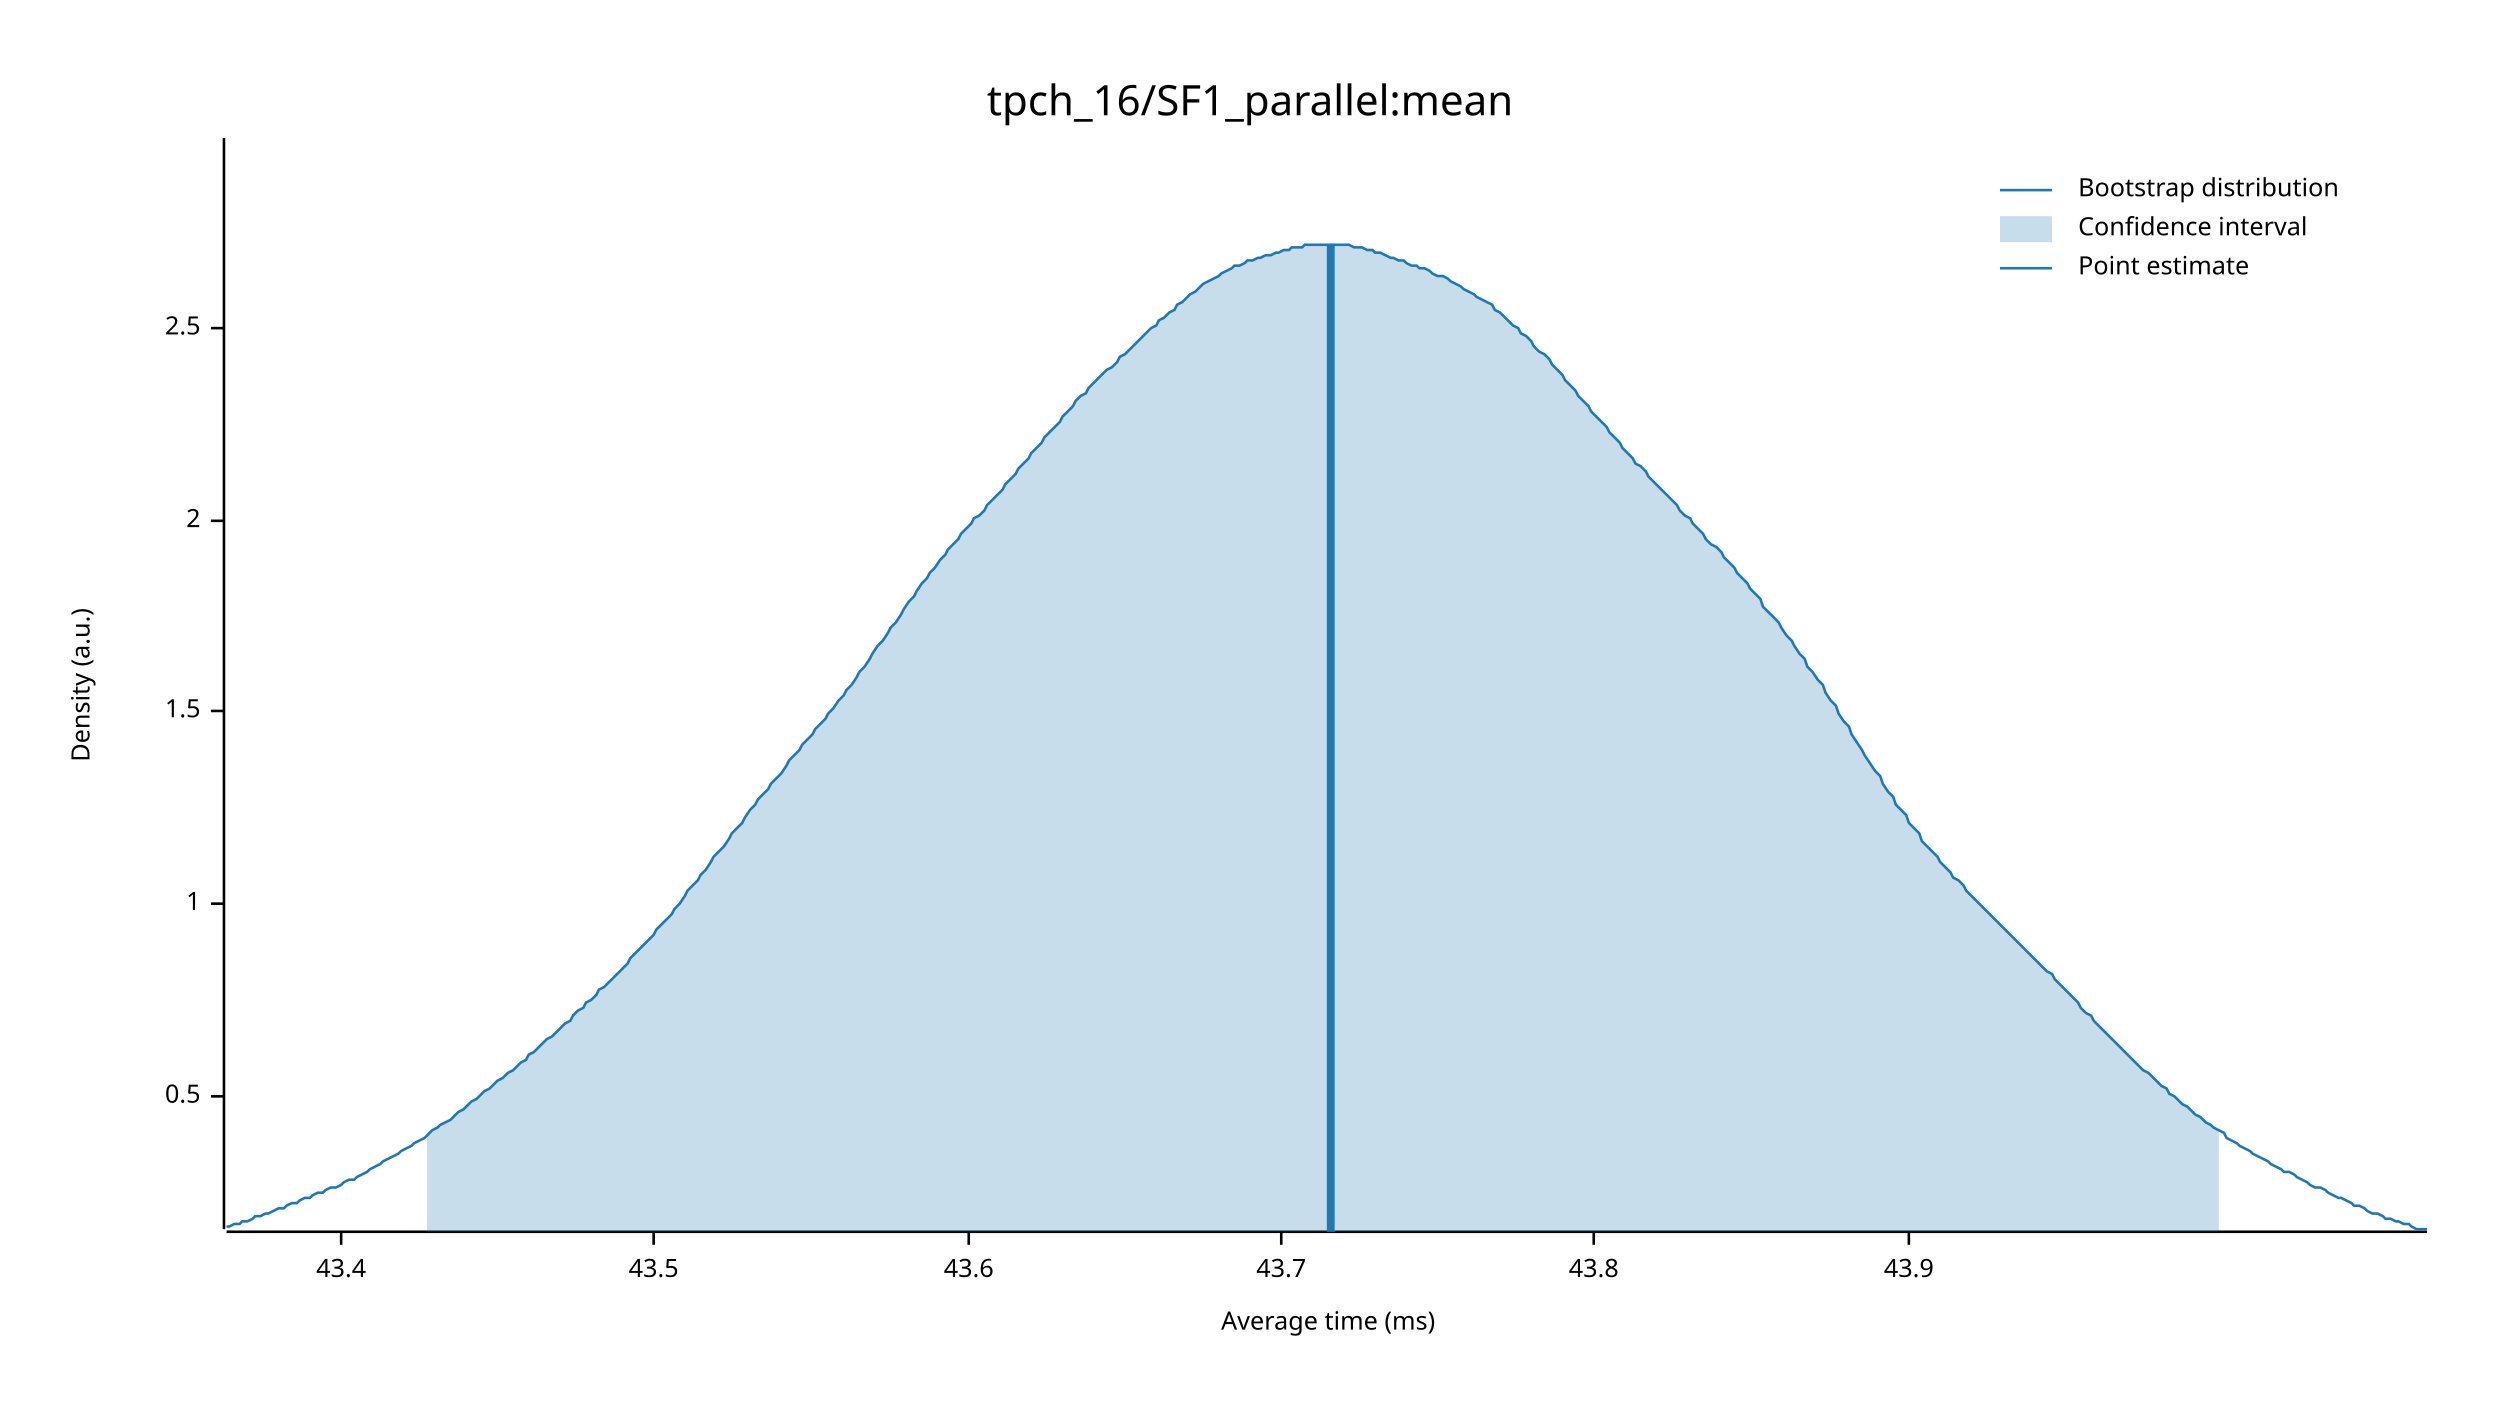
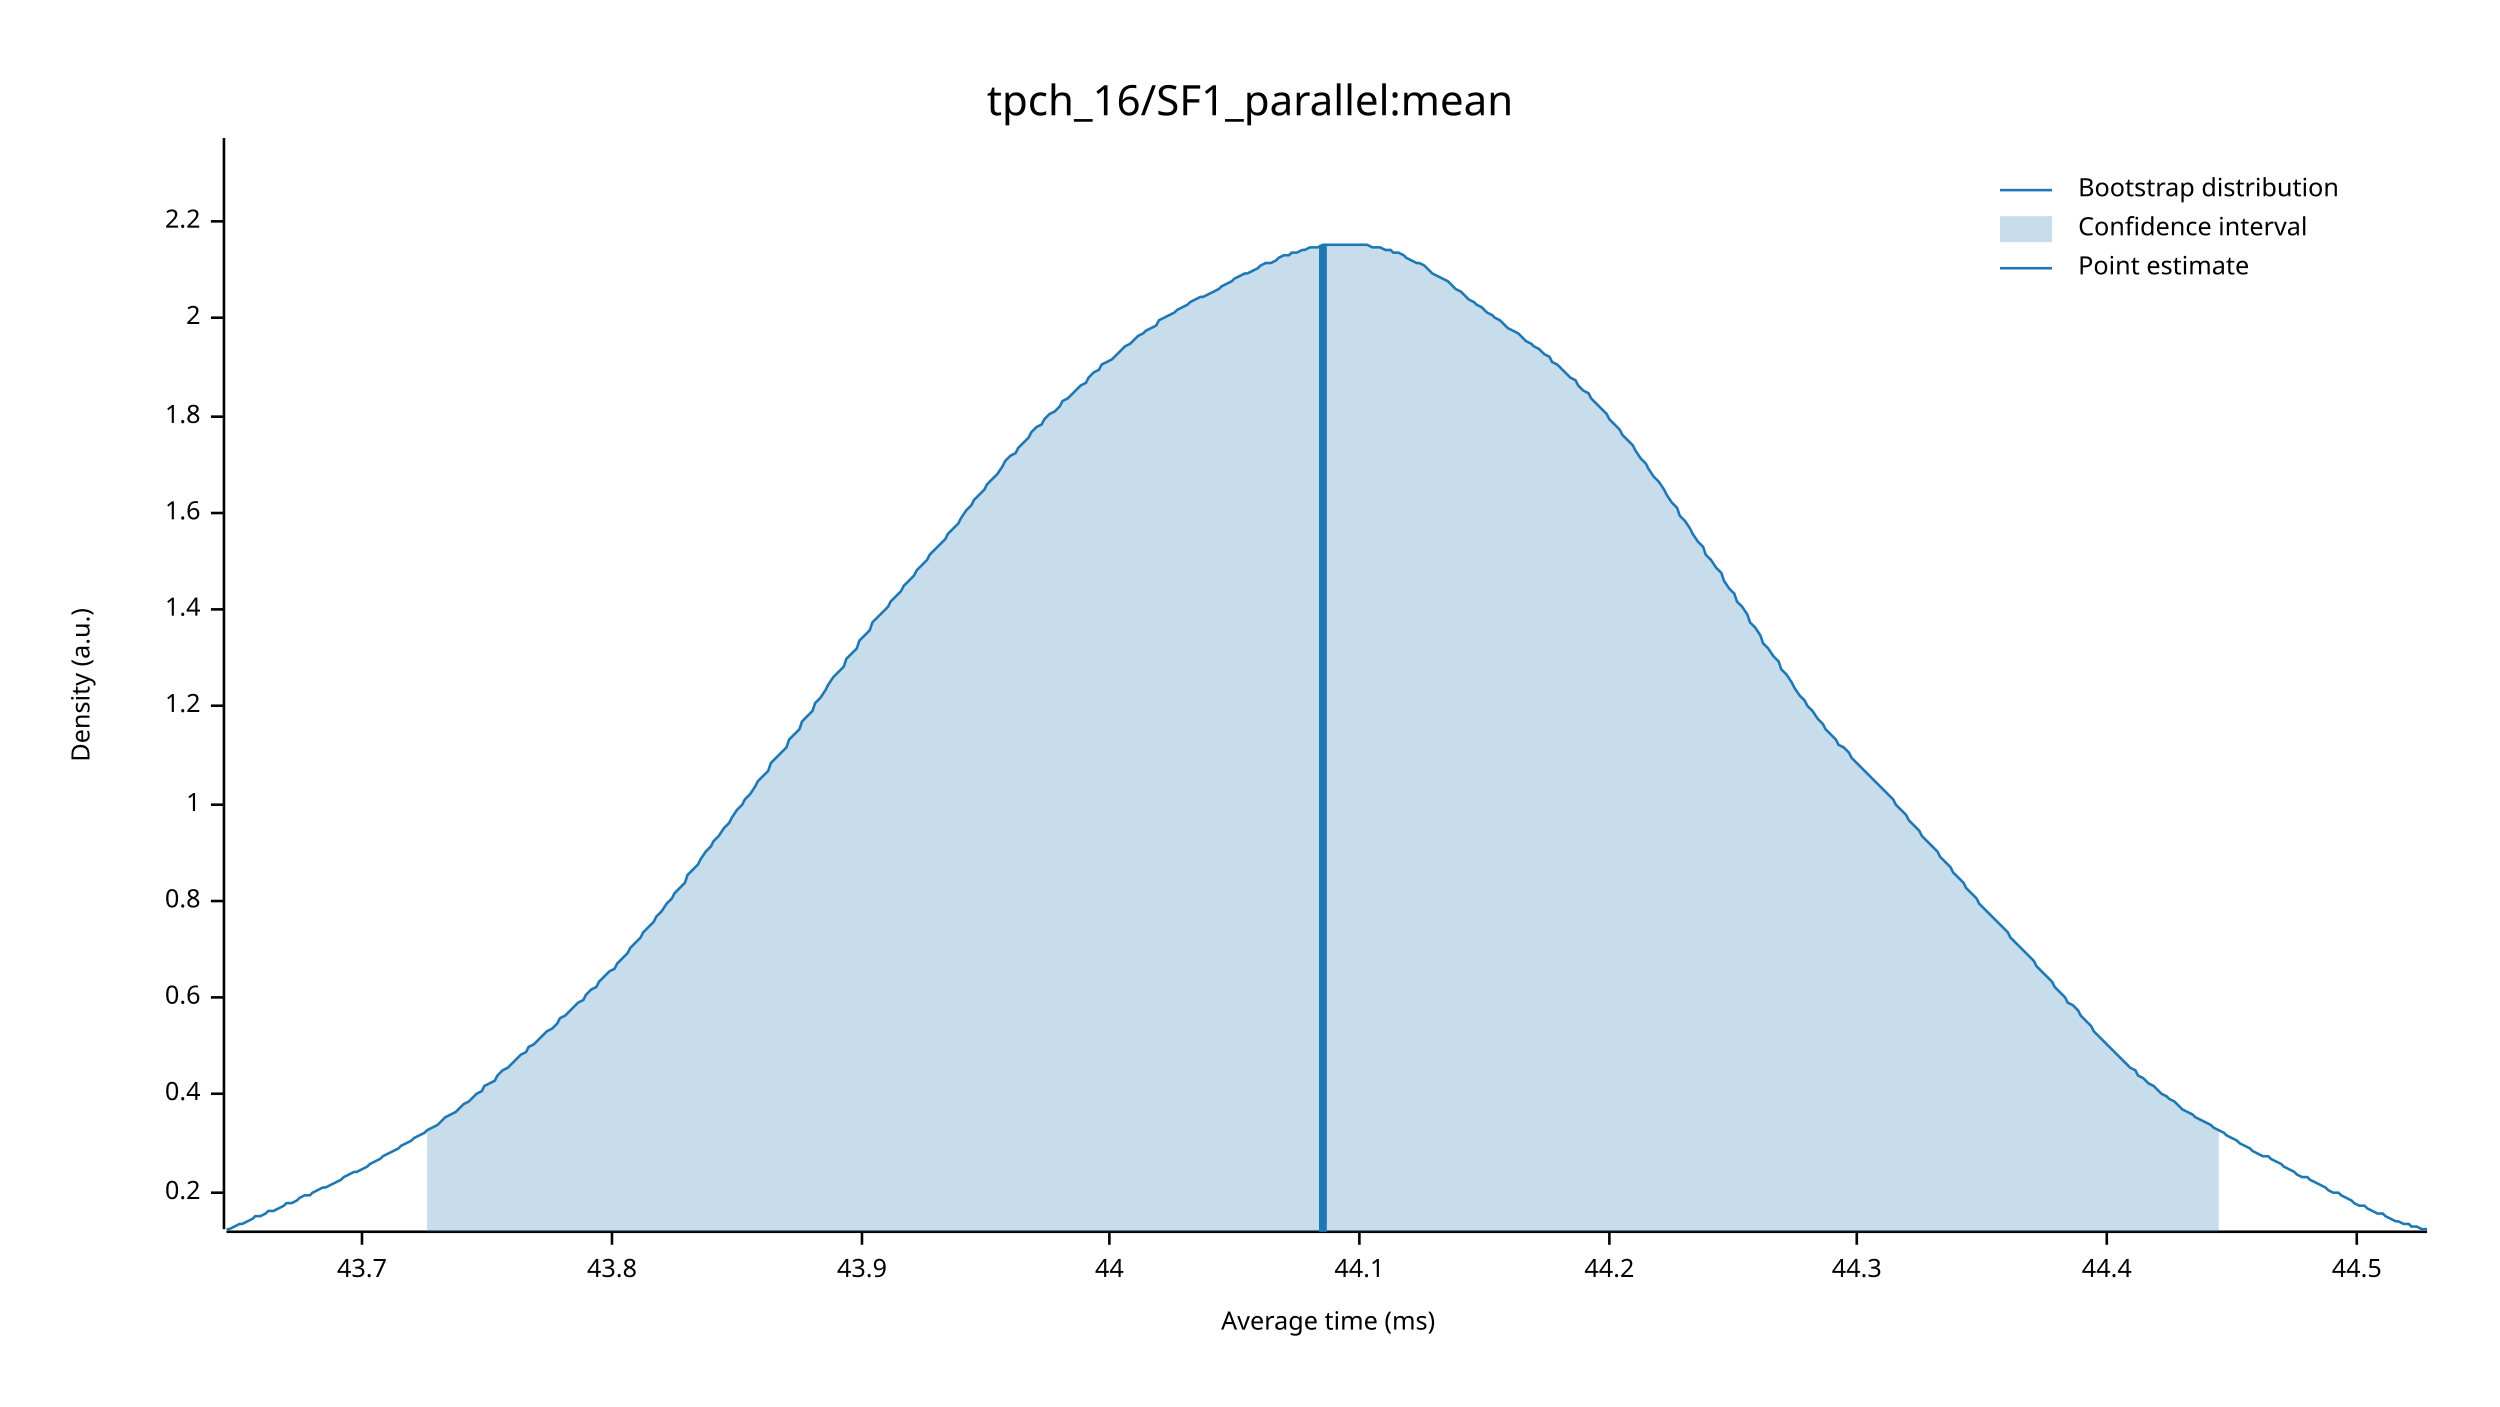
<svg xmlns="http://www.w3.org/2000/svg" width="960" height="540" viewBox="0 0 960 540">
  <text x="480" y="32" dy="0.76em" text-anchor="middle" font-family="sans-serif" font-size="16.129" opacity="1" fill="#000000">
tpch_16/SF1_parallel:mean
</text>
  <text x="27" y="263" dy="0.76em" text-anchor="middle" font-family="sans-serif" font-size="9.677" opacity="1" fill="#000000" transform="rotate(270, 27, 263)">
Density (a.u.)
</text>
  <text x="510" y="513" dy="-0.5ex" text-anchor="middle" font-family="sans-serif" font-size="9.677" opacity="1" fill="#000000">
Average time (ms)
</text>
  <polyline fill="none" opacity="1" stroke="#000000" stroke-width="1" points="86,53 86,472 " />
-   <text x="77" y="421" dy="0.5ex" text-anchor="end" font-family="sans-serif" font-size="9.677" opacity="1" fill="#000000">
- 0.5
+   <text x="77" y="458" dy="0.5ex" text-anchor="end" font-family="sans-serif" font-size="9.677" opacity="1" fill="#000000">
+ 0.2
</text>
-   <polyline fill="none" opacity="1" stroke="#000000" stroke-width="1" points="81,421 86,421 " />
-   <text x="77" y="347" dy="0.5ex" text-anchor="end" font-family="sans-serif" font-size="9.677" opacity="1" fill="#000000">
+   <polyline fill="none" opacity="1" stroke="#000000" stroke-width="1" points="81,458 86,458 " />
+   <text x="77" y="420" dy="0.5ex" text-anchor="end" font-family="sans-serif" font-size="9.677" opacity="1" fill="#000000">
+ 0.4
+ </text>
+   <polyline fill="none" opacity="1" stroke="#000000" stroke-width="1" points="81,420 86,420 " />
+   <text x="77" y="383" dy="0.5ex" text-anchor="end" font-family="sans-serif" font-size="9.677" opacity="1" fill="#000000">
+ 0.6
+ </text>
+   <polyline fill="none" opacity="1" stroke="#000000" stroke-width="1" points="81,383 86,383 " />
+   <text x="77" y="346" dy="0.5ex" text-anchor="end" font-family="sans-serif" font-size="9.677" opacity="1" fill="#000000">
+ 0.8
+ </text>
+   <polyline fill="none" opacity="1" stroke="#000000" stroke-width="1" points="81,346 86,346 " />
+   <text x="77" y="309" dy="0.5ex" text-anchor="end" font-family="sans-serif" font-size="9.677" opacity="1" fill="#000000">
1
</text>
-   <polyline fill="none" opacity="1" stroke="#000000" stroke-width="1" points="81,347 86,347 " />
-   <text x="77" y="273" dy="0.5ex" text-anchor="end" font-family="sans-serif" font-size="9.677" opacity="1" fill="#000000">
- 1.5
+   <polyline fill="none" opacity="1" stroke="#000000" stroke-width="1" points="81,309 86,309 " />
+   <text x="77" y="271" dy="0.5ex" text-anchor="end" font-family="sans-serif" font-size="9.677" opacity="1" fill="#000000">
+ 1.2
</text>
-   <polyline fill="none" opacity="1" stroke="#000000" stroke-width="1" points="81,273 86,273 " />
-   <text x="77" y="200" dy="0.5ex" text-anchor="end" font-family="sans-serif" font-size="9.677" opacity="1" fill="#000000">
+   <polyline fill="none" opacity="1" stroke="#000000" stroke-width="1" points="81,271 86,271 " />
+   <text x="77" y="234" dy="0.5ex" text-anchor="end" font-family="sans-serif" font-size="9.677" opacity="1" fill="#000000">
+ 1.4
+ </text>
+   <polyline fill="none" opacity="1" stroke="#000000" stroke-width="1" points="81,234 86,234 " />
+   <text x="77" y="197" dy="0.5ex" text-anchor="end" font-family="sans-serif" font-size="9.677" opacity="1" fill="#000000">
+ 1.6
+ </text>
+   <polyline fill="none" opacity="1" stroke="#000000" stroke-width="1" points="81,197 86,197 " />
+   <text x="77" y="160" dy="0.5ex" text-anchor="end" font-family="sans-serif" font-size="9.677" opacity="1" fill="#000000">
+ 1.8
+ </text>
+   <polyline fill="none" opacity="1" stroke="#000000" stroke-width="1" points="81,160 86,160 " />
+   <text x="77" y="122" dy="0.5ex" text-anchor="end" font-family="sans-serif" font-size="9.677" opacity="1" fill="#000000">
2
</text>
-   <polyline fill="none" opacity="1" stroke="#000000" stroke-width="1" points="81,200 86,200 " />
-   <text x="77" y="126" dy="0.5ex" text-anchor="end" font-family="sans-serif" font-size="9.677" opacity="1" fill="#000000">
- 2.5
+   <polyline fill="none" opacity="1" stroke="#000000" stroke-width="1" points="81,122 86,122 " />
+   <text x="77" y="85" dy="0.5ex" text-anchor="end" font-family="sans-serif" font-size="9.677" opacity="1" fill="#000000">
+ 2.2
</text>
-   <polyline fill="none" opacity="1" stroke="#000000" stroke-width="1" points="81,126 86,126 " />
+   <polyline fill="none" opacity="1" stroke="#000000" stroke-width="1" points="81,85 86,85 " />
  <polyline fill="none" opacity="1" stroke="#000000" stroke-width="1" points="87,473 932,473 " />
-   <text x="131" y="483" dy="0.76em" text-anchor="middle" font-family="sans-serif" font-size="9.677" opacity="1" fill="#000000">
- 43.4
- </text>
-   <polyline fill="none" opacity="1" stroke="#000000" stroke-width="1" points="131,473 131,478 " />
-   <text x="251" y="483" dy="0.76em" text-anchor="middle" font-family="sans-serif" font-size="9.677" opacity="1" fill="#000000">
- 43.5
- </text>
-   <polyline fill="none" opacity="1" stroke="#000000" stroke-width="1" points="251,473 251,478 " />
-   <text x="372" y="483" dy="0.76em" text-anchor="middle" font-family="sans-serif" font-size="9.677" opacity="1" fill="#000000">
- 43.6
- </text>
-   <polyline fill="none" opacity="1" stroke="#000000" stroke-width="1" points="372,473 372,478 " />
-   <text x="492" y="483" dy="0.76em" text-anchor="middle" font-family="sans-serif" font-size="9.677" opacity="1" fill="#000000">
+   <text x="139" y="483" dy="0.76em" text-anchor="middle" font-family="sans-serif" font-size="9.677" opacity="1" fill="#000000">
43.7
</text>
-   <polyline fill="none" opacity="1" stroke="#000000" stroke-width="1" points="492,473 492,478 " />
-   <text x="612" y="483" dy="0.76em" text-anchor="middle" font-family="sans-serif" font-size="9.677" opacity="1" fill="#000000">
+   <polyline fill="none" opacity="1" stroke="#000000" stroke-width="1" points="139,473 139,478 " />
+   <text x="235" y="483" dy="0.76em" text-anchor="middle" font-family="sans-serif" font-size="9.677" opacity="1" fill="#000000">
43.8
</text>
-   <polyline fill="none" opacity="1" stroke="#000000" stroke-width="1" points="612,473 612,478 " />
-   <text x="733" y="483" dy="0.76em" text-anchor="middle" font-family="sans-serif" font-size="9.677" opacity="1" fill="#000000">
+   <polyline fill="none" opacity="1" stroke="#000000" stroke-width="1" points="235,473 235,478 " />
+   <text x="331" y="483" dy="0.76em" text-anchor="middle" font-family="sans-serif" font-size="9.677" opacity="1" fill="#000000">
43.9
</text>
-   <polyline fill="none" opacity="1" stroke="#000000" stroke-width="1" points="733,473 733,478 " />
-   <polyline fill="none" opacity="1" stroke="#1F78B4" stroke-width="1" points="87,471 88,471 90,470 92,470 93,469 95,469 97,468 98,467 100,467 102,466 103,466 105,465 107,464 109,464 110,463 112,462 114,462 115,461 117,460 119,460 120,459 122,458 124,458 125,457 127,456 129,456 131,455 132,454 134,453 136,453 137,452 139,451 141,450 142,449 144,448 146,447 147,446 149,445 151,444 153,443 154,442 156,441 158,440 159,439 161,438 163,437 164,436 166,434 168,433 169,432 171,431 173,430 175,428 176,427 178,426 180,424 181,423 183,422 185,420 186,419 188,418 190,416 191,415 193,414 195,412 197,411 198,410 200,408 202,407 203,405 205,404 207,402 208,401 210,399 212,398 214,396 215,395 217,393 219,392 220,390 222,388 224,387 225,385 227,384 229,382 230,380 232,379 234,377 236,375 237,374 239,372 241,370 242,368 244,366 246,364 247,363 249,361 251,359 252,357 254,355 256,353 258,351 259,349 261,347 263,344 264,342 266,340 268,338 269,336 271,334 273,331 274,329 276,327 278,325 280,322 281,320 283,318 285,316 286,314 288,311 290,309 291,307 293,305 295,303 296,301 298,299 300,297 302,294 303,292 305,290 307,288 308,286 310,284 312,282 313,280 315,278 317,276 318,274 320,272 322,269 324,267 325,265 327,263 329,260 330,258 332,256 334,253 335,251 337,248 339,246 341,243 342,241 344,239 346,236 347,234 349,231 351,229 352,227 354,224 356,222 357,220 359,218 361,215 363,213 364,211 366,209 368,207 369,205 371,203 373,201 374,199 376,198 378,196 379,194 381,192 383,190 385,188 386,186 388,184 390,182 391,180 393,178 395,176 396,174 398,172 400,170 401,168 403,166 405,164 407,162 408,160 410,158 412,156 413,154 415,152 417,151 418,149 420,147 422,145 423,144 425,142 427,141 429,139 430,137 432,136 434,134 435,133 437,131 439,129 440,128 442,126 444,125 445,123 447,122 449,120 451,119 452,117 454,116 456,114 457,113 459,112 461,110 462,109 464,108 466,107 468,106 469,105 471,104 473,103 474,102 476,102 478,101 479,100 481,100 483,99 484,99 486,98 488,98 490,97 491,97 493,96 495,96 496,95 498,95 500,95 501,94 503,94 505,94 506,94 508,94 510,94 512,94 513,94 515,94 517,94 518,94 520,95 522,95 523,95 525,96 527,96 528,97 530,97 532,98 534,99 535,99 537,100 539,100 540,101 542,102 544,102 545,103 547,103 549,104 550,105 552,106 554,106 556,107 557,108 559,109 561,110 562,111 564,112 566,113 567,114 569,115 571,116 573,117 574,119 576,120 578,122 579,123 581,125 583,126 584,128 586,129 588,131 589,133 591,135 593,136 595,138 596,140 598,142 600,144 601,146 603,148 605,150 606,152 608,154 610,156 611,158 613,160 615,162 617,164 618,166 620,168 622,170 623,172 625,174 627,176 628,178 630,179 632,181 633,183 635,185 637,187 639,189 640,190 642,192 644,194 645,196 647,198 649,199 650,201 652,203 654,205 655,207 657,209 659,210 661,212 662,214 664,216 666,218 667,220 669,222 671,224 672,226 674,228 676,230 677,233 679,235 681,237 683,239 684,241 686,244 688,246 689,248 691,251 693,253 694,256 696,258 698,261 700,263 701,266 703,269 705,271 706,274 708,277 710,279 711,282 713,285 715,288 716,290 718,293 720,296 722,298 723,301 725,304 727,306 728,309 730,311 732,313 733,316 735,318 737,320 738,323 740,325 742,327 744,329 745,331 747,333 749,335 750,337 752,338 754,340 755,342 757,344 759,346 760,347 762,349 764,351 766,353 767,354 769,356 771,358 772,359 774,361 776,363 777,364 779,366 781,368 782,369 784,371 786,373 788,374 789,376 791,378 793,380 794,381 796,383 798,385 799,387 801,389 803,390 804,392 806,394 808,396 810,398 811,399 813,401 815,403 816,404 818,406 820,408 821,409 823,411 825,412 827,414 828,415 830,417 832,418 833,420 835,421 837,423 838,424 840,425 842,427 843,428 845,429 847,431 849,432 850,433 852,434 854,435 855,437 857,438 859,439 860,440 862,441 864,442 865,443 867,444 869,445 871,446 872,447 874,448 876,449 877,450 879,450 881,451 882,452 884,453 886,454 887,455 889,456 891,456 893,457 894,458 896,459 898,460 899,460 901,461 903,462 904,463 906,463 908,464 909,465 911,466 913,466 915,467 916,468 918,468 920,469 921,469 923,470 925,470 926,471 928,472 930,472 932,472 " />
-   <polygon opacity="0.25" fill="#1F78B4" points="164,436 166,434 168,433 169,432 171,431 173,430 175,428 176,427 178,426 180,424 181,423 183,422 185,420 186,419 188,418 190,416 191,415 193,414 195,412 197,411 198,410 200,408 202,407 203,405 205,404 207,402 208,401 210,399 212,398 214,396 215,395 217,393 219,392 220,390 222,388 224,387 225,385 227,384 229,382 230,380 232,379 234,377 236,375 237,374 239,372 241,370 242,368 244,366 246,364 247,363 249,361 251,359 252,357 254,355 256,353 258,351 259,349 261,347 263,344 264,342 266,340 268,338 269,336 271,334 273,331 274,329 276,327 278,325 280,322 281,320 283,318 285,316 286,314 288,311 290,309 291,307 293,305 295,303 296,301 298,299 300,297 302,294 303,292 305,290 307,288 308,286 310,284 312,282 313,280 315,278 317,276 318,274 320,272 322,269 324,267 325,265 327,263 329,260 330,258 332,256 334,253 335,251 337,248 339,246 341,243 342,241 344,239 346,236 347,234 349,231 351,229 352,227 354,224 356,222 357,220 359,218 361,215 363,213 364,211 366,209 368,207 369,205 371,203 373,201 374,199 376,198 378,196 379,194 381,192 383,190 385,188 386,186 388,184 390,182 391,180 393,178 395,176 396,174 398,172 400,170 401,168 403,166 405,164 407,162 408,160 410,158 412,156 413,154 415,152 417,151 418,149 420,147 422,145 423,144 425,142 427,141 429,139 430,137 432,136 434,134 435,133 437,131 439,129 440,128 442,126 444,125 445,123 447,122 449,120 451,119 452,117 454,116 456,114 457,113 459,112 461,110 462,109 464,108 466,107 468,106 469,105 471,104 473,103 474,102 476,102 478,101 479,100 481,100 483,99 484,99 486,98 488,98 490,97 491,97 493,96 495,96 496,95 498,95 500,95 501,94 503,94 505,94 506,94 508,94 510,94 512,94 513,94 515,94 517,94 518,94 520,95 522,95 523,95 525,96 527,96 528,97 530,97 532,98 534,99 535,99 537,100 539,100 540,101 542,102 544,102 545,103 547,103 549,104 550,105 552,106 554,106 556,107 557,108 559,109 561,110 562,111 564,112 566,113 567,114 569,115 571,116 573,117 574,119 576,120 578,122 579,123 581,125 583,126 584,128 586,129 588,131 589,133 591,135 593,136 595,138 596,140 598,142 600,144 601,146 603,148 605,150 606,152 608,154 610,156 611,158 613,160 615,162 617,164 618,166 620,168 622,170 623,172 625,174 627,176 628,178 630,179 632,181 633,183 635,185 637,187 639,189 640,190 642,192 644,194 645,196 647,198 649,199 650,201 652,203 654,205 655,207 657,209 659,210 661,212 662,214 664,216 666,218 667,220 669,222 671,224 672,226 674,228 676,230 677,233 679,235 681,237 683,239 684,241 686,244 688,246 689,248 691,251 693,253 694,256 696,258 698,261 700,263 701,266 703,269 705,271 706,274 708,277 710,279 711,282 713,285 715,288 716,290 718,293 720,296 722,298 723,301 725,304 727,306 728,309 730,311 732,313 733,316 735,318 737,320 738,323 740,325 742,327 744,329 745,331 747,333 749,335 750,337 752,338 754,340 755,342 757,344 759,346 760,347 762,349 764,351 766,353 767,354 769,356 771,358 772,359 774,361 776,363 777,364 779,366 781,368 782,369 784,371 786,373 788,374 789,376 791,378 793,380 794,381 796,383 798,385 799,387 801,389 803,390 804,392 806,394 808,396 810,398 811,399 813,401 815,403 816,404 818,406 820,408 821,409 823,411 825,412 827,414 828,415 830,417 832,418 833,420 835,421 837,423 838,424 840,425 842,427 843,428 845,429 847,431 849,432 850,433 852,434 852,473 164,473 " />
-   <polyline fill="none" opacity="1" stroke="#1F78B4" stroke-width="3" points="511,473 511,94 " />
+   <polyline fill="none" opacity="1" stroke="#000000" stroke-width="1" points="331,473 331,478 " />
+   <text x="426" y="483" dy="0.76em" text-anchor="middle" font-family="sans-serif" font-size="9.677" opacity="1" fill="#000000">
+ 44
+ </text>
+   <polyline fill="none" opacity="1" stroke="#000000" stroke-width="1" points="426,473 426,478 " />
+   <text x="522" y="483" dy="0.76em" text-anchor="middle" font-family="sans-serif" font-size="9.677" opacity="1" fill="#000000">
+ 44.1
+ </text>
+   <polyline fill="none" opacity="1" stroke="#000000" stroke-width="1" points="522,473 522,478 " />
+   <text x="618" y="483" dy="0.76em" text-anchor="middle" font-family="sans-serif" font-size="9.677" opacity="1" fill="#000000">
+ 44.2
+ </text>
+   <polyline fill="none" opacity="1" stroke="#000000" stroke-width="1" points="618,473 618,478 " />
+   <text x="713" y="483" dy="0.76em" text-anchor="middle" font-family="sans-serif" font-size="9.677" opacity="1" fill="#000000">
+ 44.3
+ </text>
+   <polyline fill="none" opacity="1" stroke="#000000" stroke-width="1" points="713,473 713,478 " />
+   <text x="809" y="483" dy="0.76em" text-anchor="middle" font-family="sans-serif" font-size="9.677" opacity="1" fill="#000000">
+ 44.4
+ </text>
+   <polyline fill="none" opacity="1" stroke="#000000" stroke-width="1" points="809,473 809,478 " />
+   <text x="905" y="483" dy="0.76em" text-anchor="middle" font-family="sans-serif" font-size="9.677" opacity="1" fill="#000000">
+ 44.5
+ </text>
+   <polyline fill="none" opacity="1" stroke="#000000" stroke-width="1" points="905,473 905,478 " />
+   <polyline fill="none" opacity="1" stroke="#1F78B4" stroke-width="1" points="87,472 88,472 90,471 92,470 93,470 95,469 97,468 98,467 100,467 102,466 103,465 105,465 107,464 109,463 110,462 112,462 114,461 115,460 117,459 119,459 120,458 122,457 124,456 125,456 127,455 129,454 131,453 132,452 134,451 136,450 137,450 139,449 141,448 142,447 144,446 146,445 147,444 149,443 151,442 153,441 154,440 156,439 158,438 159,437 161,436 163,435 164,434 166,433 168,432 169,431 171,429 173,428 175,427 176,426 178,424 180,423 181,422 183,420 185,419 186,417 188,416 190,415 191,413 193,411 195,410 197,408 198,407 200,405 202,404 203,402 205,401 207,399 208,398 210,396 212,395 214,393 215,391 217,390 219,388 220,387 222,385 224,384 225,382 227,380 229,379 230,377 232,375 234,373 236,372 237,370 239,368 241,366 242,364 244,362 246,360 247,358 249,356 251,354 252,352 254,350 256,347 258,345 259,343 261,341 263,339 264,336 266,334 268,332 269,330 271,327 273,325 274,323 276,321 278,318 280,316 281,314 283,311 285,309 286,307 288,305 290,302 291,300 293,298 295,296 296,293 298,291 300,289 302,287 303,284 305,282 307,280 308,277 310,275 312,273 313,270 315,268 317,265 318,263 320,260 322,258 324,256 325,253 327,251 329,249 330,246 332,244 334,242 335,239 337,237 339,235 341,233 342,231 344,229 346,227 347,225 349,223 351,221 352,219 354,217 356,215 357,213 359,211 361,209 363,207 364,205 366,203 368,201 369,199 371,196 373,194 374,192 376,190 378,188 379,186 381,184 383,182 385,179 386,177 388,175 390,174 391,172 393,170 395,168 396,166 398,164 400,163 401,161 403,159 405,158 407,156 408,154 410,153 412,151 413,150 415,148 417,147 418,145 420,143 422,142 423,140 425,139 427,138 429,136 430,135 432,133 434,132 435,131 437,129 439,128 440,127 442,126 444,125 445,123 447,122 449,121 451,120 452,119 454,118 456,117 457,116 459,115 461,114 462,114 464,113 466,112 468,111 469,110 471,109 473,108 474,107 476,106 478,105 479,105 481,104 483,103 484,102 486,101 488,101 490,100 491,99 493,98 495,98 496,97 498,97 500,96 501,96 503,95 505,95 506,95 508,94 510,94 512,94 513,94 515,94 517,94 518,94 520,94 522,94 523,94 525,94 527,95 528,95 530,95 532,96 534,96 535,97 537,97 539,98 540,99 542,100 544,101 545,101 547,102 549,104 550,105 552,106 554,107 556,108 557,109 559,111 561,112 562,113 564,115 566,116 567,117 569,118 571,120 573,121 574,122 576,123 578,125 579,126 581,127 583,128 584,129 586,131 588,132 589,133 591,134 593,136 595,137 596,139 598,140 600,142 601,143 603,145 605,146 606,148 608,150 610,151 611,153 613,155 615,157 617,159 618,161 620,163 622,165 623,167 625,169 627,171 628,173 630,176 632,178 633,180 635,183 637,185 639,188 640,190 642,193 644,195 645,198 647,200 649,203 650,205 652,208 654,210 655,213 657,215 659,218 661,220 662,223 664,226 666,228 667,231 669,233 671,236 672,239 674,241 676,244 677,247 679,249 681,252 683,254 684,257 686,259 688,262 689,264 691,267 693,269 694,271 696,273 698,276 700,278 701,280 703,282 705,284 706,286 708,287 710,289 711,291 713,293 715,295 716,296 718,298 720,300 722,302 723,303 725,305 727,307 728,309 730,311 732,313 733,315 735,317 737,319 738,321 740,323 742,325 744,327 745,329 747,331 749,333 750,335 752,337 754,339 755,341 757,343 759,345 760,347 762,349 764,351 766,353 767,354 769,356 771,358 772,360 774,362 776,364 777,365 779,367 781,369 782,371 784,373 786,375 788,377 789,379 791,381 793,383 794,385 796,386 798,388 799,390 801,392 803,394 804,396 806,398 808,400 810,402 811,403 813,405 815,407 816,408 818,410 820,411 821,413 823,414 825,416 827,417 828,418 830,420 832,421 833,422 835,423 837,425 838,426 840,427 842,428 843,429 845,430 847,431 849,432 850,433 852,434 854,435 855,436 857,437 859,438 860,439 862,440 864,441 865,442 867,443 869,444 871,444 872,445 874,446 876,447 877,448 879,449 881,450 882,451 884,452 886,452 887,453 889,454 891,455 893,456 894,457 896,458 898,458 899,459 901,460 903,461 904,462 906,463 908,463 909,464 911,465 913,466 915,466 916,467 918,468 920,469 921,469 923,470 925,470 926,471 928,471 930,472 932,472 " />
+   <polygon opacity="0.25" fill="#1F78B4" points="164,434 166,433 168,432 169,431 171,429 173,428 175,427 176,426 178,424 180,423 181,422 183,420 185,419 186,417 188,416 190,415 191,413 193,411 195,410 197,408 198,407 200,405 202,404 203,402 205,401 207,399 208,398 210,396 212,395 214,393 215,391 217,390 219,388 220,387 222,385 224,384 225,382 227,380 229,379 230,377 232,375 234,373 236,372 237,370 239,368 241,366 242,364 244,362 246,360 247,358 249,356 251,354 252,352 254,350 256,347 258,345 259,343 261,341 263,339 264,336 266,334 268,332 269,330 271,327 273,325 274,323 276,321 278,318 280,316 281,314 283,311 285,309 286,307 288,305 290,302 291,300 293,298 295,296 296,293 298,291 300,289 302,287 303,284 305,282 307,280 308,277 310,275 312,273 313,270 315,268 317,265 318,263 320,260 322,258 324,256 325,253 327,251 329,249 330,246 332,244 334,242 335,239 337,237 339,235 341,233 342,231 344,229 346,227 347,225 349,223 351,221 352,219 354,217 356,215 357,213 359,211 361,209 363,207 364,205 366,203 368,201 369,199 371,196 373,194 374,192 376,190 378,188 379,186 381,184 383,182 385,179 386,177 388,175 390,174 391,172 393,170 395,168 396,166 398,164 400,163 401,161 403,159 405,158 407,156 408,154 410,153 412,151 413,150 415,148 417,147 418,145 420,143 422,142 423,140 425,139 427,138 429,136 430,135 432,133 434,132 435,131 437,129 439,128 440,127 442,126 444,125 445,123 447,122 449,121 451,120 452,119 454,118 456,117 457,116 459,115 461,114 462,114 464,113 466,112 468,111 469,110 471,109 473,108 474,107 476,106 478,105 479,105 481,104 483,103 484,102 486,101 488,101 490,100 491,99 493,98 495,98 496,97 498,97 500,96 501,96 503,95 505,95 506,95 508,94 510,94 512,94 513,94 515,94 517,94 518,94 520,94 522,94 523,94 525,94 527,95 528,95 530,95 532,96 534,96 535,97 537,97 539,98 540,99 542,100 544,101 545,101 547,102 549,104 550,105 552,106 554,107 556,108 557,109 559,111 561,112 562,113 564,115 566,116 567,117 569,118 571,120 573,121 574,122 576,123 578,125 579,126 581,127 583,128 584,129 586,131 588,132 589,133 591,134 593,136 595,137 596,139 598,140 600,142 601,143 603,145 605,146 606,148 608,150 610,151 611,153 613,155 615,157 617,159 618,161 620,163 622,165 623,167 625,169 627,171 628,173 630,176 632,178 633,180 635,183 637,185 639,188 640,190 642,193 644,195 645,198 647,200 649,203 650,205 652,208 654,210 655,213 657,215 659,218 661,220 662,223 664,226 666,228 667,231 669,233 671,236 672,239 674,241 676,244 677,247 679,249 681,252 683,254 684,257 686,259 688,262 689,264 691,267 693,269 694,271 696,273 698,276 700,278 701,280 703,282 705,284 706,286 708,287 710,289 711,291 713,293 715,295 716,296 718,298 720,300 722,302 723,303 725,305 727,307 728,309 730,311 732,313 733,315 735,317 737,319 738,321 740,323 742,325 744,327 745,329 747,331 749,333 750,335 752,337 754,339 755,341 757,343 759,345 760,347 762,349 764,351 766,353 767,354 769,356 771,358 772,360 774,362 776,364 777,365 779,367 781,369 782,371 784,373 786,375 788,377 789,379 791,381 793,383 794,385 796,386 798,388 799,390 801,392 803,394 804,396 806,398 808,400 810,402 811,403 813,405 815,407 816,408 818,410 820,411 821,413 823,414 825,416 827,417 828,418 830,420 832,421 833,422 835,423 837,425 838,426 840,427 842,428 843,429 845,430 847,431 849,432 850,433 852,434 852,473 164,473 " />
+   <polyline fill="none" opacity="1" stroke="#1F78B4" stroke-width="3" points="508,473 508,94 " />
  <text x="798" y="68" dy="0.76em" text-anchor="start" font-family="sans-serif" font-size="9.677" opacity="1" fill="#000000">
Bootstrap distribution
</text>
  <text x="798" y="83" dy="0.76em" text-anchor="start" font-family="sans-serif" font-size="9.677" opacity="1" fill="#000000">
Confidence interval
</text>
  <text x="798" y="98" dy="0.76em" text-anchor="start" font-family="sans-serif" font-size="9.677" opacity="1" fill="#000000">
Point estimate
</text>
  <polyline fill="none" opacity="1" stroke="#1F78B4" stroke-width="1" points="768,73 788,73 " />
  <rect x="768" y="83" width="20" height="10" opacity="0.25" fill="#1F78B4" stroke="none" />
  <polyline fill="none" opacity="1" stroke="#1F78B4" stroke-width="1" points="768,103 788,103 " />
</svg>
